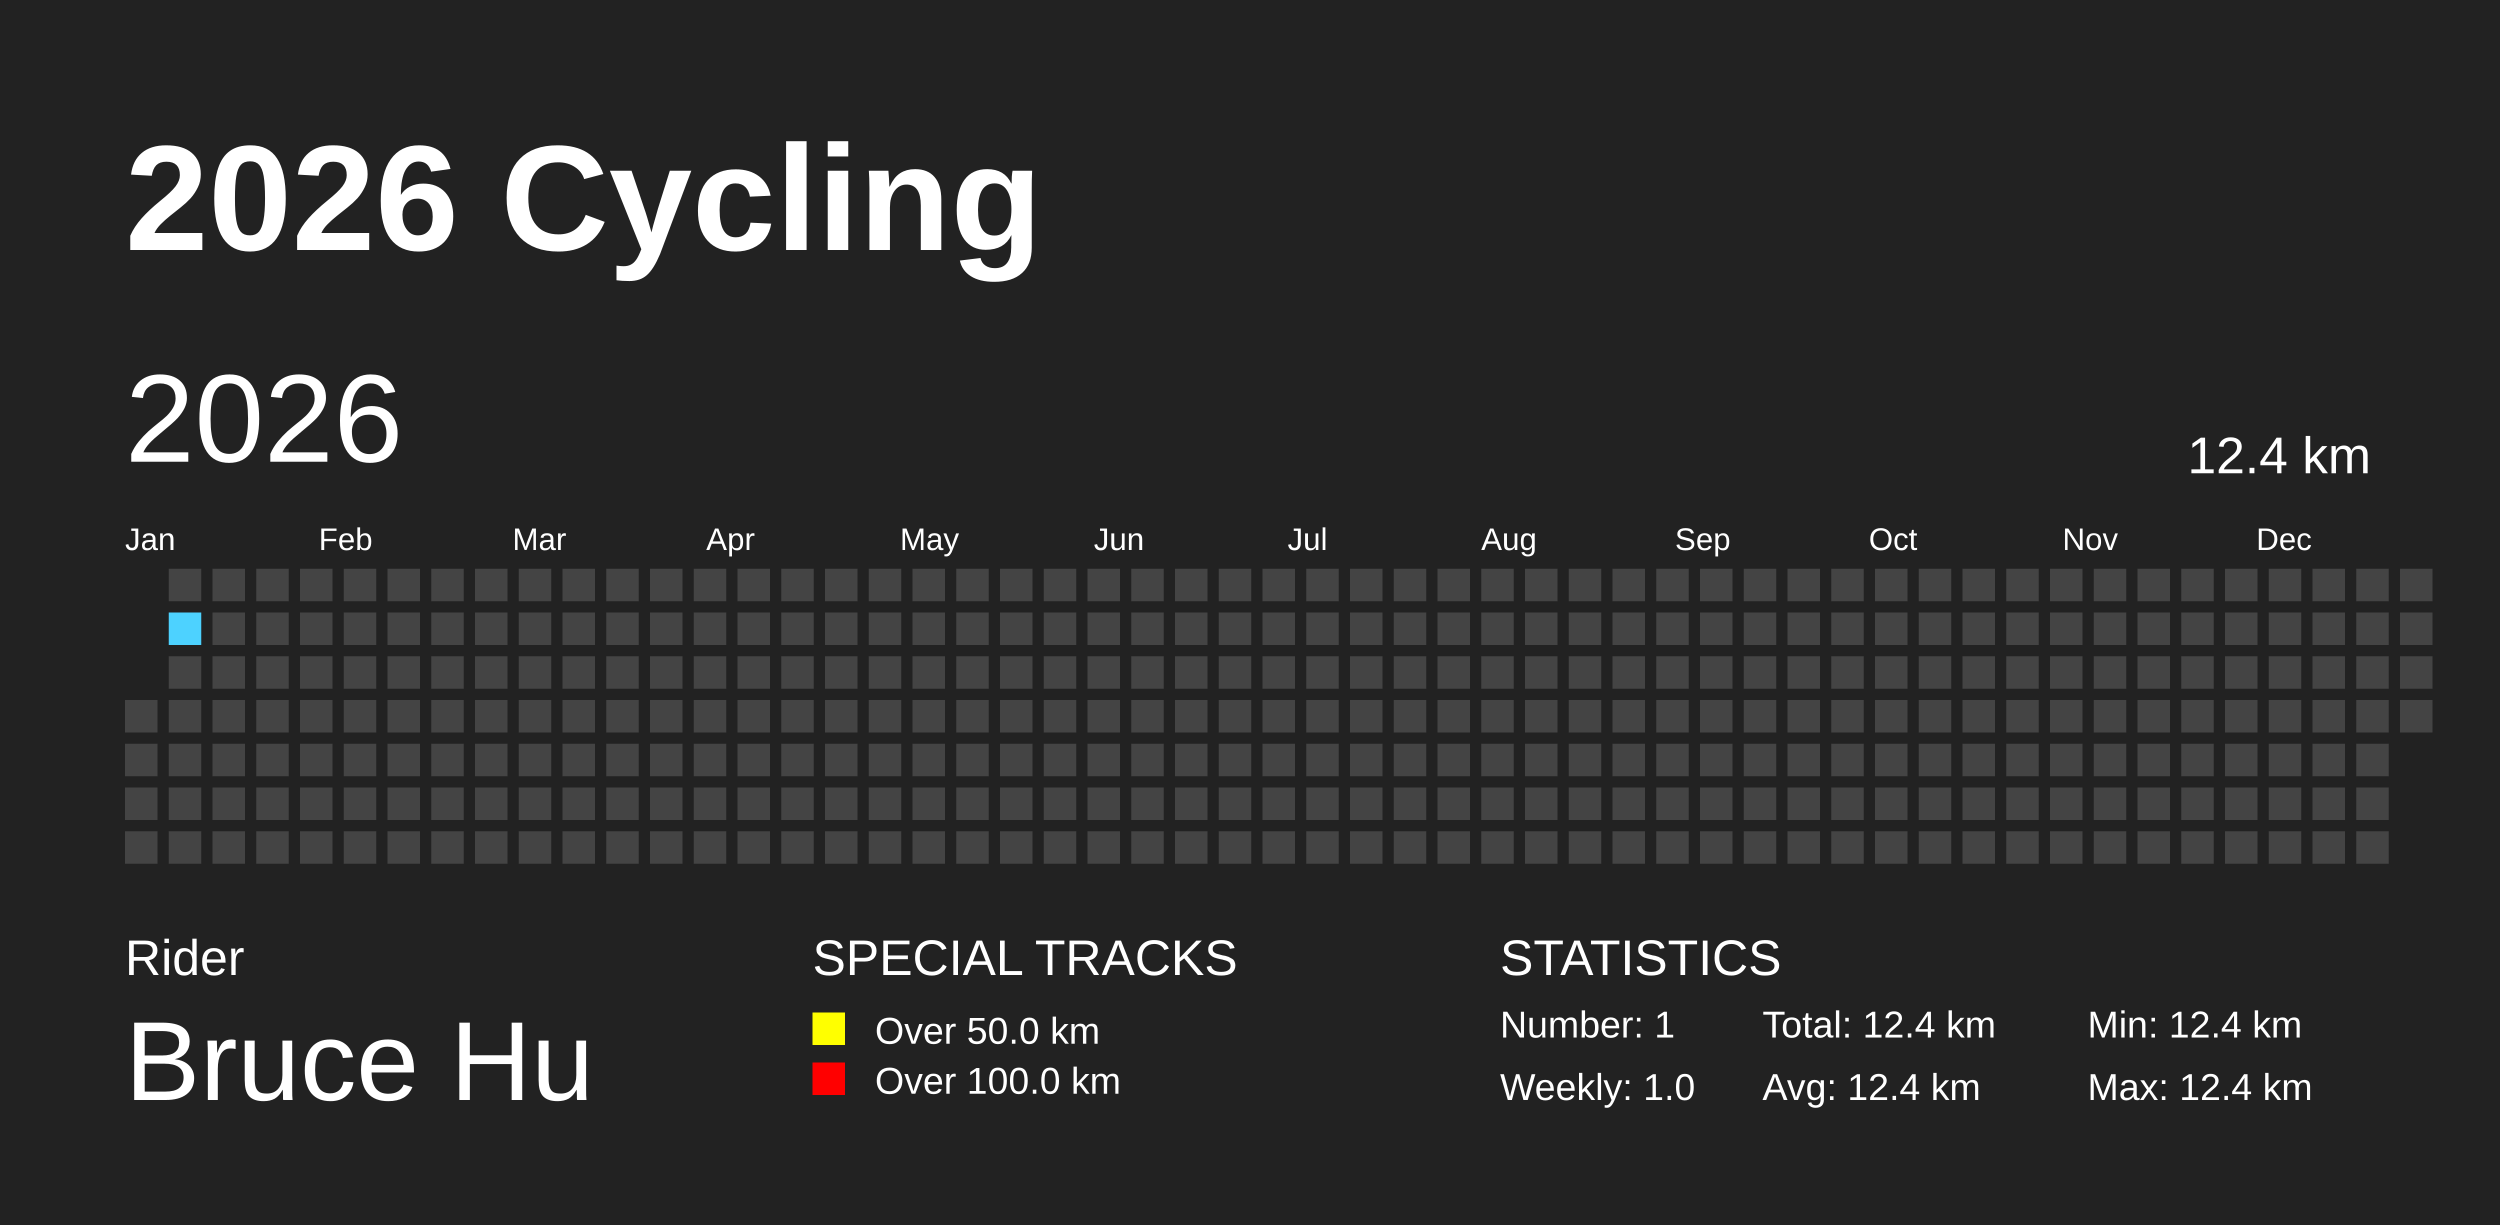
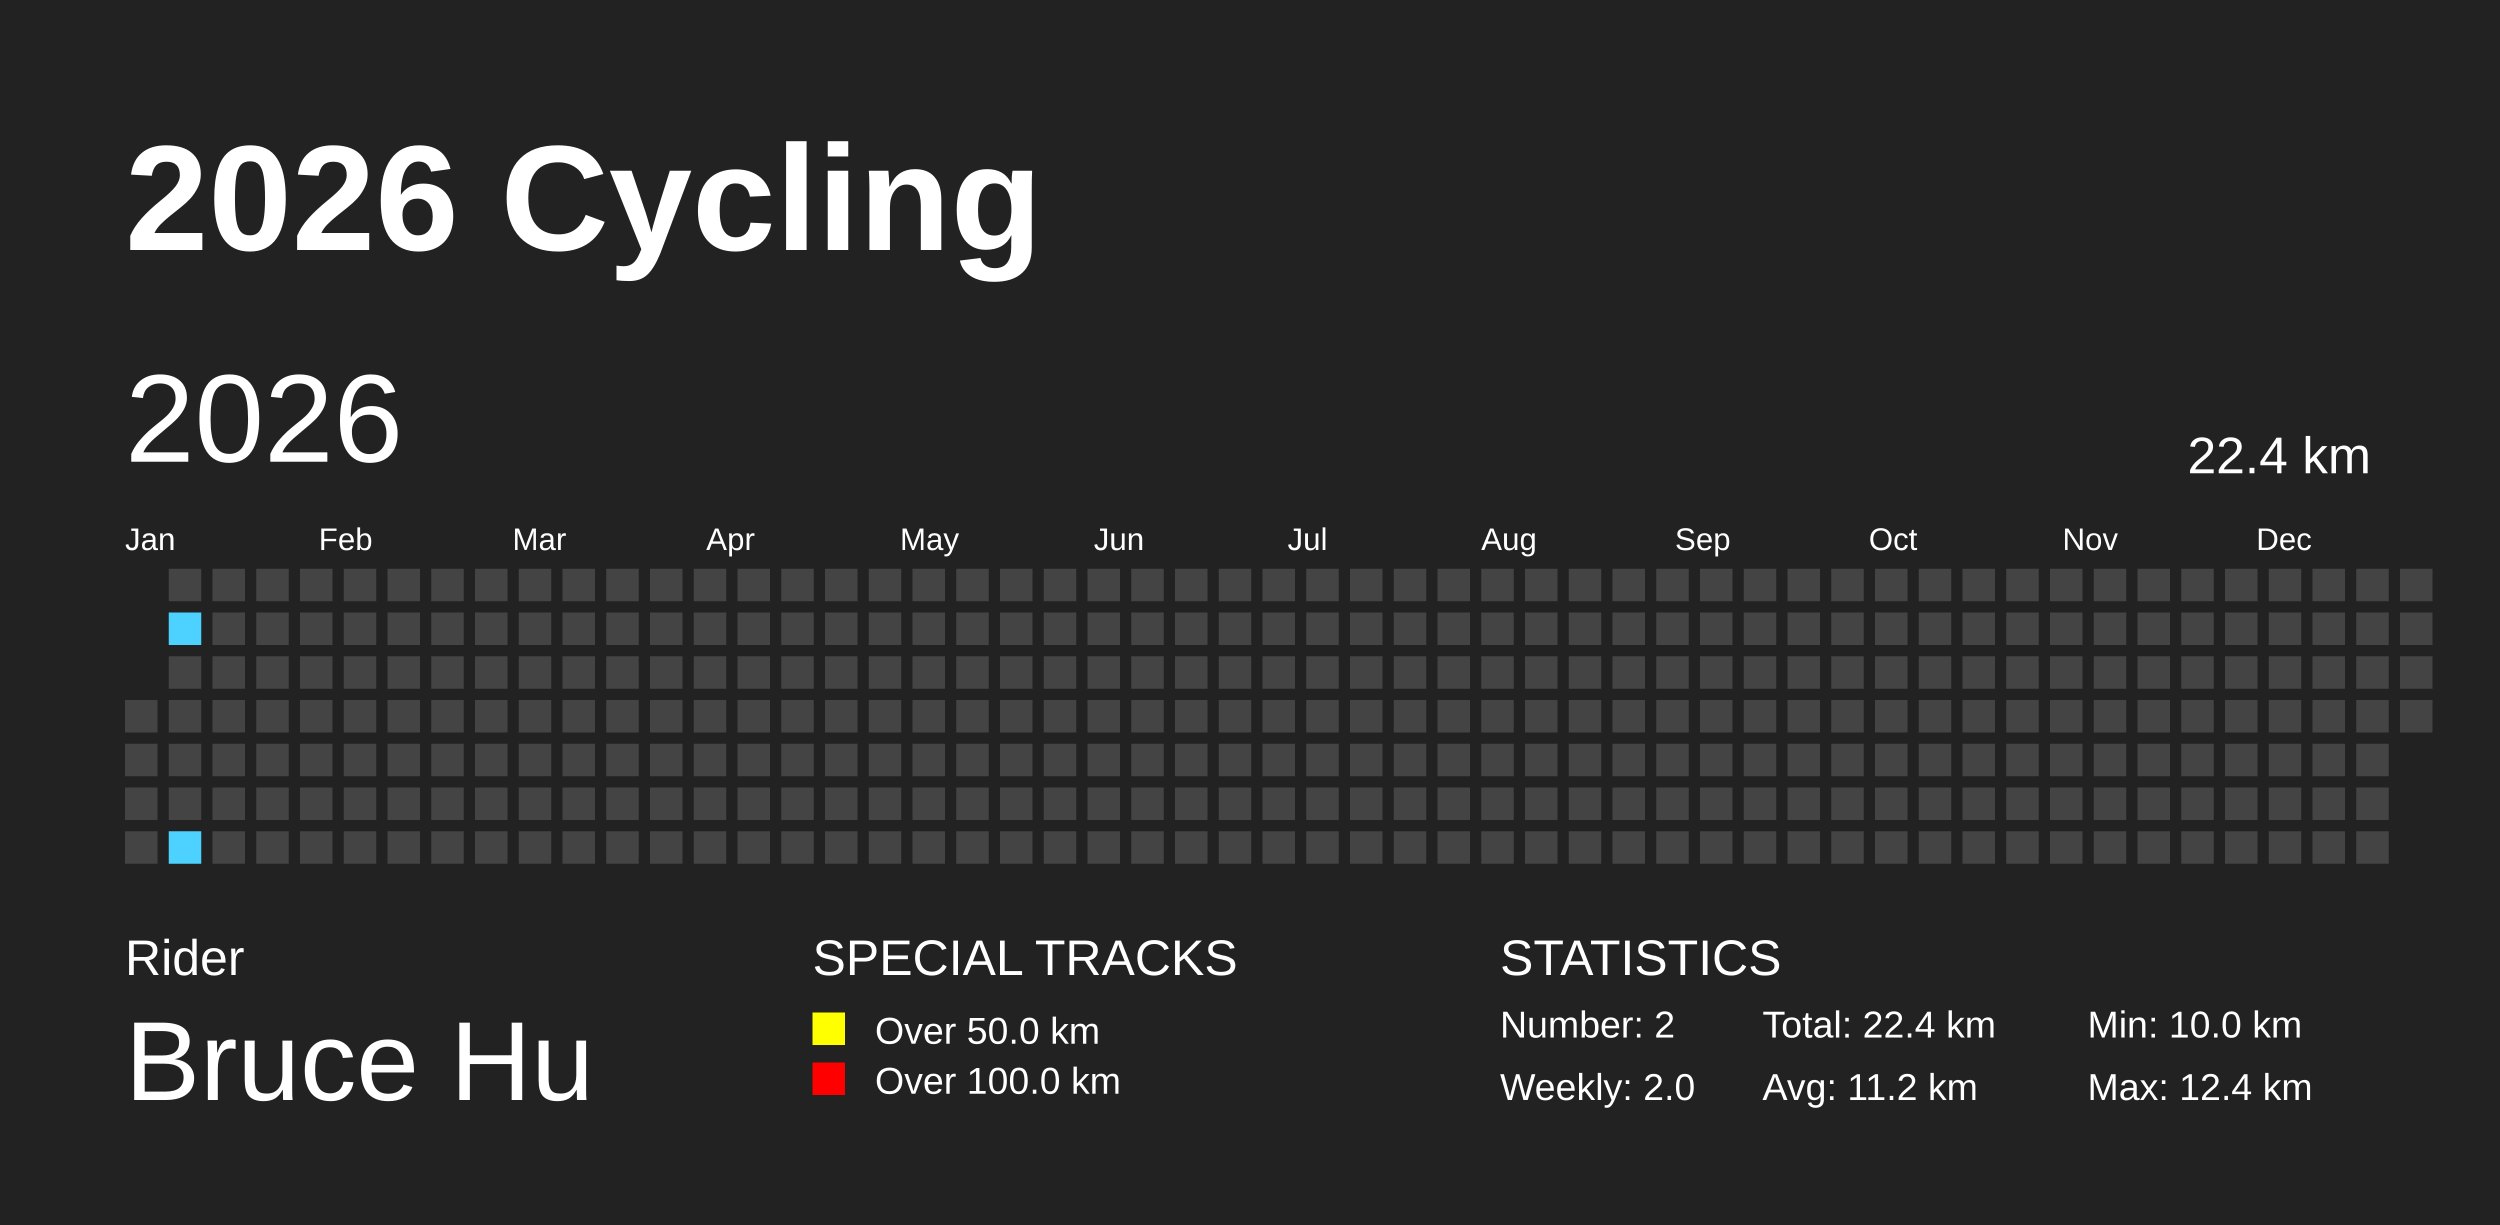
<svg xmlns="http://www.w3.org/2000/svg" baseProfile="full" height="98mm" version="1.1" viewBox="0,0,200,98" width="200mm">
  <defs />
  <rect fill="#222222" height="98" width="200" x="0" y="0" />
  <text fill="#FFFFFF" style="font-size:12px; font-family:Arial; font-weight:bold;" x="10" y="20">2026 Cycling</text>
  <text fill="#FFFFFF" style="font-size:4px; font-family:Arial" x="10" y="78">Rider</text>
  <text fill="#FFFFFF" style="font-size:9px; font-family:Arial" x="10" y="88">Bruce Hu</text>
  <text fill="#FFFFFF" style="font-size:4px; font-family:Arial" x="65" y="78">SPECIAL TRACKS</text>
  <rect fill="yellow" height="2.6" width="2.6" x="65" y="81" />
  <text fill="#FFFFFF" style="font-size:3px; font-family:Arial" x="70" y="83.5">Over 50.0 km</text>
  <rect fill="red" height="2.6" width="2.6" x="65" y="85" />
  <text fill="#FFFFFF" style="font-size:3px; font-family:Arial" x="70" y="87.5">Over 100.0 km</text>
  <text fill="#FFFFFF" style="font-size:4px; font-family:Arial" x="120" y="78">STATISTICS</text>
-   <text fill="#FFFFFF" style="font-size:3px; font-family:Arial" x="120" y="83">Number: 1</text>
-   <text fill="#FFFFFF" style="font-size:3px; font-family:Arial" x="120" y="88">Weekly: 1.0</text>
-   <text fill="#FFFFFF" style="font-size:3px; font-family:Arial" x="141" y="83">Total: 12.4 km</text>
-   <text fill="#FFFFFF" style="font-size:3px; font-family:Arial" x="141" y="88">Avg: 12.4 km</text>
-   <text fill="#FFFFFF" style="font-size:3px; font-family:Arial" x="167" y="83">Min: 12.4 km</text>
+   <text fill="#FFFFFF" style="font-size:3px; font-family:Arial" x="120" y="83">Number: 2</text>
+   <text fill="#FFFFFF" style="font-size:3px; font-family:Arial" x="120" y="88">Weekly: 2.0</text>
+   <text fill="#FFFFFF" style="font-size:3px; font-family:Arial" x="141" y="83">Total: 22.4 km</text>
+   <text fill="#FFFFFF" style="font-size:3px; font-family:Arial" x="141" y="88">Avg: 11.2 km</text>
+   <text fill="#FFFFFF" style="font-size:3px; font-family:Arial" x="167" y="83">Min: 10.0 km</text>
  <text fill="#FFFFFF" style="font-size:3px; font-family:Arial" x="167" y="88">Max: 12.4 km</text>
  <text dominant-baseline="hanging" fill="#FFFFFF" style="font-size:10.0px; font-family:Arial;" x="10" y="30">2026</text>
-   <text dominant-baseline="hanging" fill="#FFFFFF" style="font-size:4.125px; font-family:Arial;" x="175" y="35">12.4 km</text>
+   <text dominant-baseline="hanging" fill="#FFFFFF" style="font-size:4.125px; font-family:Arial;" x="175" y="35">22.4 km</text>
  <text fill="#FFFFFF" style="font-size:2.5px; font-family:Arial" x="10.0" y="44">Jan</text>
  <text fill="#FFFFFF" style="font-size:2.5px; font-family:Arial" x="25.5" y="44">Feb</text>
  <text fill="#FFFFFF" style="font-size:2.5px; font-family:Arial" x="41.0" y="44">Mar</text>
  <text fill="#FFFFFF" style="font-size:2.5px; font-family:Arial" x="56.5" y="44">Apr</text>
  <text fill="#FFFFFF" style="font-size:2.5px; font-family:Arial" x="72.0" y="44">May</text>
  <text fill="#FFFFFF" style="font-size:2.5px; font-family:Arial" x="87.5" y="44">Jun</text>
  <text fill="#FFFFFF" style="font-size:2.5px; font-family:Arial" x="103.0" y="44">Jul</text>
  <text fill="#FFFFFF" style="font-size:2.5px; font-family:Arial" x="118.5" y="44">Aug</text>
  <text fill="#FFFFFF" style="font-size:2.5px; font-family:Arial" x="134.0" y="44">Sep</text>
  <text fill="#FFFFFF" style="font-size:2.5px; font-family:Arial" x="149.5" y="44">Oct</text>
  <text fill="#FFFFFF" style="font-size:2.5px; font-family:Arial" x="165.0" y="44">Nov</text>
  <text fill="#FFFFFF" style="font-size:2.5px; font-family:Arial" x="180.5" y="44">Dec</text>
  <rect fill="#444444" height="2.6" width="2.6" x="10.0" y="56.0" />
  <rect fill="#444444" height="2.6" width="2.6" x="10.0" y="59.5" />
  <rect fill="#444444" height="2.6" width="2.6" x="10.0" y="63.0" />
  <rect fill="#444444" height="2.6" width="2.6" x="10.0" y="66.5" />
  <rect fill="#444444" height="2.6" width="2.6" x="13.5" y="45.5" />
  <rect fill="#4DD2FF" height="2.6" width="2.6" x="13.5" y="49.0" />
  <rect fill="#444444" height="2.6" width="2.6" x="13.5" y="52.5" />
  <rect fill="#444444" height="2.6" width="2.6" x="13.5" y="56.0" />
  <rect fill="#444444" height="2.6" width="2.6" x="13.5" y="59.5" />
  <rect fill="#444444" height="2.6" width="2.6" x="13.5" y="63.0" />
-   <rect fill="#444444" height="2.6" width="2.6" x="13.5" y="66.5" />
+   <rect fill="#4DD2FF" height="2.6" width="2.6" x="13.5" y="66.5" />
  <rect fill="#444444" height="2.6" width="2.6" x="17.0" y="45.5" />
  <rect fill="#444444" height="2.6" width="2.6" x="17.0" y="49.0" />
  <rect fill="#444444" height="2.6" width="2.6" x="17.0" y="52.5" />
  <rect fill="#444444" height="2.6" width="2.6" x="17.0" y="56.0" />
  <rect fill="#444444" height="2.6" width="2.6" x="17.0" y="59.5" />
  <rect fill="#444444" height="2.6" width="2.6" x="17.0" y="63.0" />
  <rect fill="#444444" height="2.6" width="2.6" x="17.0" y="66.5" />
  <rect fill="#444444" height="2.6" width="2.6" x="20.5" y="45.5" />
  <rect fill="#444444" height="2.6" width="2.6" x="20.5" y="49.0" />
  <rect fill="#444444" height="2.6" width="2.6" x="20.5" y="52.5" />
  <rect fill="#444444" height="2.6" width="2.6" x="20.5" y="56.0" />
  <rect fill="#444444" height="2.6" width="2.6" x="20.5" y="59.5" />
  <rect fill="#444444" height="2.6" width="2.6" x="20.5" y="63.0" />
  <rect fill="#444444" height="2.6" width="2.6" x="20.5" y="66.5" />
  <rect fill="#444444" height="2.6" width="2.6" x="24.0" y="45.5" />
  <rect fill="#444444" height="2.6" width="2.6" x="24.0" y="49.0" />
  <rect fill="#444444" height="2.6" width="2.6" x="24.0" y="52.5" />
  <rect fill="#444444" height="2.6" width="2.6" x="24.0" y="56.0" />
  <rect fill="#444444" height="2.6" width="2.6" x="24.0" y="59.5" />
  <rect fill="#444444" height="2.6" width="2.6" x="24.0" y="63.0" />
  <rect fill="#444444" height="2.6" width="2.6" x="24.0" y="66.5" />
  <rect fill="#444444" height="2.6" width="2.6" x="27.5" y="45.5" />
  <rect fill="#444444" height="2.6" width="2.6" x="27.5" y="49.0" />
  <rect fill="#444444" height="2.6" width="2.6" x="27.5" y="52.5" />
  <rect fill="#444444" height="2.6" width="2.6" x="27.5" y="56.0" />
  <rect fill="#444444" height="2.6" width="2.6" x="27.5" y="59.5" />
  <rect fill="#444444" height="2.6" width="2.6" x="27.5" y="63.0" />
  <rect fill="#444444" height="2.6" width="2.6" x="27.5" y="66.5" />
  <rect fill="#444444" height="2.6" width="2.6" x="31.0" y="45.5" />
  <rect fill="#444444" height="2.6" width="2.6" x="31.0" y="49.0" />
  <rect fill="#444444" height="2.6" width="2.6" x="31.0" y="52.5" />
  <rect fill="#444444" height="2.6" width="2.6" x="31.0" y="56.0" />
  <rect fill="#444444" height="2.6" width="2.6" x="31.0" y="59.5" />
  <rect fill="#444444" height="2.6" width="2.6" x="31.0" y="63.0" />
  <rect fill="#444444" height="2.6" width="2.6" x="31.0" y="66.5" />
  <rect fill="#444444" height="2.6" width="2.6" x="34.5" y="45.5" />
  <rect fill="#444444" height="2.6" width="2.6" x="34.5" y="49.0" />
  <rect fill="#444444" height="2.6" width="2.6" x="34.5" y="52.5" />
  <rect fill="#444444" height="2.6" width="2.6" x="34.5" y="56.0" />
  <rect fill="#444444" height="2.6" width="2.6" x="34.5" y="59.5" />
  <rect fill="#444444" height="2.6" width="2.6" x="34.5" y="63.0" />
  <rect fill="#444444" height="2.6" width="2.6" x="34.5" y="66.5" />
  <rect fill="#444444" height="2.6" width="2.6" x="38.0" y="45.5" />
  <rect fill="#444444" height="2.6" width="2.6" x="38.0" y="49.0" />
  <rect fill="#444444" height="2.6" width="2.6" x="38.0" y="52.5" />
  <rect fill="#444444" height="2.6" width="2.6" x="38.0" y="56.0" />
  <rect fill="#444444" height="2.6" width="2.6" x="38.0" y="59.5" />
  <rect fill="#444444" height="2.6" width="2.6" x="38.0" y="63.0" />
  <rect fill="#444444" height="2.6" width="2.6" x="38.0" y="66.5" />
  <rect fill="#444444" height="2.6" width="2.6" x="41.5" y="45.5" />
  <rect fill="#444444" height="2.6" width="2.6" x="41.5" y="49.0" />
  <rect fill="#444444" height="2.6" width="2.6" x="41.5" y="52.5" />
  <rect fill="#444444" height="2.6" width="2.6" x="41.5" y="56.0" />
  <rect fill="#444444" height="2.6" width="2.6" x="41.5" y="59.5" />
  <rect fill="#444444" height="2.6" width="2.6" x="41.5" y="63.0" />
  <rect fill="#444444" height="2.6" width="2.6" x="41.5" y="66.5" />
  <rect fill="#444444" height="2.6" width="2.6" x="45.0" y="45.5" />
  <rect fill="#444444" height="2.6" width="2.6" x="45.0" y="49.0" />
  <rect fill="#444444" height="2.6" width="2.6" x="45.0" y="52.5" />
  <rect fill="#444444" height="2.6" width="2.6" x="45.0" y="56.0" />
  <rect fill="#444444" height="2.6" width="2.6" x="45.0" y="59.5" />
  <rect fill="#444444" height="2.6" width="2.6" x="45.0" y="63.0" />
  <rect fill="#444444" height="2.6" width="2.6" x="45.0" y="66.5" />
  <rect fill="#444444" height="2.6" width="2.6" x="48.5" y="45.5" />
  <rect fill="#444444" height="2.6" width="2.6" x="48.5" y="49.0" />
  <rect fill="#444444" height="2.6" width="2.6" x="48.5" y="52.5" />
  <rect fill="#444444" height="2.6" width="2.6" x="48.5" y="56.0" />
  <rect fill="#444444" height="2.6" width="2.6" x="48.5" y="59.5" />
  <rect fill="#444444" height="2.6" width="2.6" x="48.5" y="63.0" />
  <rect fill="#444444" height="2.6" width="2.6" x="48.5" y="66.5" />
  <rect fill="#444444" height="2.6" width="2.6" x="52.0" y="45.5" />
  <rect fill="#444444" height="2.6" width="2.6" x="52.0" y="49.0" />
  <rect fill="#444444" height="2.6" width="2.6" x="52.0" y="52.5" />
  <rect fill="#444444" height="2.6" width="2.6" x="52.0" y="56.0" />
  <rect fill="#444444" height="2.6" width="2.6" x="52.0" y="59.5" />
  <rect fill="#444444" height="2.6" width="2.6" x="52.0" y="63.0" />
  <rect fill="#444444" height="2.6" width="2.6" x="52.0" y="66.5" />
  <rect fill="#444444" height="2.6" width="2.6" x="55.5" y="45.5" />
  <rect fill="#444444" height="2.6" width="2.6" x="55.5" y="49.0" />
  <rect fill="#444444" height="2.6" width="2.6" x="55.5" y="52.5" />
  <rect fill="#444444" height="2.6" width="2.6" x="55.5" y="56.0" />
  <rect fill="#444444" height="2.6" width="2.6" x="55.5" y="59.5" />
  <rect fill="#444444" height="2.6" width="2.6" x="55.5" y="63.0" />
  <rect fill="#444444" height="2.6" width="2.6" x="55.5" y="66.5" />
  <rect fill="#444444" height="2.6" width="2.6" x="59.0" y="45.5" />
  <rect fill="#444444" height="2.6" width="2.6" x="59.0" y="49.0" />
  <rect fill="#444444" height="2.6" width="2.6" x="59.0" y="52.5" />
  <rect fill="#444444" height="2.6" width="2.6" x="59.0" y="56.0" />
  <rect fill="#444444" height="2.6" width="2.6" x="59.0" y="59.5" />
  <rect fill="#444444" height="2.6" width="2.6" x="59.0" y="63.0" />
  <rect fill="#444444" height="2.6" width="2.6" x="59.0" y="66.5" />
  <rect fill="#444444" height="2.6" width="2.6" x="62.5" y="45.5" />
  <rect fill="#444444" height="2.6" width="2.6" x="62.5" y="49.0" />
  <rect fill="#444444" height="2.6" width="2.6" x="62.5" y="52.5" />
  <rect fill="#444444" height="2.6" width="2.6" x="62.5" y="56.0" />
  <rect fill="#444444" height="2.6" width="2.6" x="62.5" y="59.5" />
  <rect fill="#444444" height="2.6" width="2.6" x="62.5" y="63.0" />
  <rect fill="#444444" height="2.6" width="2.6" x="62.5" y="66.5" />
  <rect fill="#444444" height="2.6" width="2.6" x="66.0" y="45.5" />
  <rect fill="#444444" height="2.6" width="2.6" x="66.0" y="49.0" />
  <rect fill="#444444" height="2.6" width="2.6" x="66.0" y="52.5" />
  <rect fill="#444444" height="2.6" width="2.6" x="66.0" y="56.0" />
  <rect fill="#444444" height="2.6" width="2.6" x="66.0" y="59.5" />
  <rect fill="#444444" height="2.6" width="2.6" x="66.0" y="63.0" />
  <rect fill="#444444" height="2.6" width="2.6" x="66.0" y="66.5" />
  <rect fill="#444444" height="2.6" width="2.6" x="69.5" y="45.5" />
  <rect fill="#444444" height="2.6" width="2.6" x="69.5" y="49.0" />
  <rect fill="#444444" height="2.6" width="2.6" x="69.5" y="52.5" />
  <rect fill="#444444" height="2.6" width="2.6" x="69.5" y="56.0" />
  <rect fill="#444444" height="2.6" width="2.6" x="69.5" y="59.5" />
  <rect fill="#444444" height="2.6" width="2.6" x="69.5" y="63.0" />
  <rect fill="#444444" height="2.6" width="2.6" x="69.5" y="66.5" />
  <rect fill="#444444" height="2.6" width="2.6" x="73.0" y="45.5" />
  <rect fill="#444444" height="2.6" width="2.6" x="73.0" y="49.0" />
  <rect fill="#444444" height="2.6" width="2.6" x="73.0" y="52.5" />
  <rect fill="#444444" height="2.6" width="2.6" x="73.0" y="56.0" />
  <rect fill="#444444" height="2.6" width="2.6" x="73.0" y="59.5" />
  <rect fill="#444444" height="2.6" width="2.6" x="73.0" y="63.0" />
  <rect fill="#444444" height="2.6" width="2.6" x="73.0" y="66.5" />
  <rect fill="#444444" height="2.6" width="2.6" x="76.5" y="45.5" />
  <rect fill="#444444" height="2.6" width="2.6" x="76.5" y="49.0" />
  <rect fill="#444444" height="2.6" width="2.6" x="76.5" y="52.5" />
  <rect fill="#444444" height="2.6" width="2.6" x="76.5" y="56.0" />
  <rect fill="#444444" height="2.6" width="2.6" x="76.5" y="59.5" />
  <rect fill="#444444" height="2.6" width="2.6" x="76.5" y="63.0" />
  <rect fill="#444444" height="2.6" width="2.6" x="76.5" y="66.5" />
  <rect fill="#444444" height="2.6" width="2.6" x="80.0" y="45.5" />
  <rect fill="#444444" height="2.6" width="2.6" x="80.0" y="49.0" />
  <rect fill="#444444" height="2.6" width="2.6" x="80.0" y="52.5" />
  <rect fill="#444444" height="2.6" width="2.6" x="80.0" y="56.0" />
  <rect fill="#444444" height="2.6" width="2.6" x="80.0" y="59.5" />
  <rect fill="#444444" height="2.6" width="2.6" x="80.0" y="63.0" />
  <rect fill="#444444" height="2.6" width="2.6" x="80.0" y="66.5" />
  <rect fill="#444444" height="2.6" width="2.6" x="83.5" y="45.5" />
  <rect fill="#444444" height="2.6" width="2.6" x="83.5" y="49.0" />
  <rect fill="#444444" height="2.6" width="2.6" x="83.5" y="52.5" />
  <rect fill="#444444" height="2.6" width="2.6" x="83.5" y="56.0" />
  <rect fill="#444444" height="2.6" width="2.6" x="83.5" y="59.5" />
  <rect fill="#444444" height="2.6" width="2.6" x="83.5" y="63.0" />
  <rect fill="#444444" height="2.6" width="2.6" x="83.5" y="66.5" />
  <rect fill="#444444" height="2.6" width="2.6" x="87.0" y="45.5" />
  <rect fill="#444444" height="2.6" width="2.6" x="87.0" y="49.0" />
  <rect fill="#444444" height="2.6" width="2.6" x="87.0" y="52.5" />
  <rect fill="#444444" height="2.6" width="2.6" x="87.0" y="56.0" />
  <rect fill="#444444" height="2.6" width="2.6" x="87.0" y="59.5" />
  <rect fill="#444444" height="2.6" width="2.6" x="87.0" y="63.0" />
  <rect fill="#444444" height="2.6" width="2.6" x="87.0" y="66.5" />
  <rect fill="#444444" height="2.6" width="2.6" x="90.5" y="45.5" />
  <rect fill="#444444" height="2.6" width="2.6" x="90.5" y="49.0" />
  <rect fill="#444444" height="2.6" width="2.6" x="90.5" y="52.5" />
  <rect fill="#444444" height="2.6" width="2.6" x="90.5" y="56.0" />
  <rect fill="#444444" height="2.6" width="2.6" x="90.5" y="59.5" />
  <rect fill="#444444" height="2.6" width="2.6" x="90.5" y="63.0" />
  <rect fill="#444444" height="2.6" width="2.6" x="90.5" y="66.5" />
  <rect fill="#444444" height="2.6" width="2.6" x="94.0" y="45.5" />
  <rect fill="#444444" height="2.6" width="2.6" x="94.0" y="49.0" />
  <rect fill="#444444" height="2.6" width="2.6" x="94.0" y="52.5" />
  <rect fill="#444444" height="2.6" width="2.6" x="94.0" y="56.0" />
  <rect fill="#444444" height="2.6" width="2.6" x="94.0" y="59.5" />
  <rect fill="#444444" height="2.6" width="2.6" x="94.0" y="63.0" />
  <rect fill="#444444" height="2.6" width="2.6" x="94.0" y="66.5" />
  <rect fill="#444444" height="2.6" width="2.6" x="97.5" y="45.5" />
  <rect fill="#444444" height="2.6" width="2.6" x="97.5" y="49.0" />
  <rect fill="#444444" height="2.6" width="2.6" x="97.5" y="52.5" />
  <rect fill="#444444" height="2.6" width="2.6" x="97.5" y="56.0" />
  <rect fill="#444444" height="2.6" width="2.6" x="97.5" y="59.5" />
  <rect fill="#444444" height="2.6" width="2.6" x="97.5" y="63.0" />
  <rect fill="#444444" height="2.6" width="2.6" x="97.5" y="66.5" />
  <rect fill="#444444" height="2.6" width="2.6" x="101.0" y="45.5" />
  <rect fill="#444444" height="2.6" width="2.6" x="101.0" y="49.0" />
  <rect fill="#444444" height="2.6" width="2.6" x="101.0" y="52.5" />
  <rect fill="#444444" height="2.6" width="2.6" x="101.0" y="56.0" />
  <rect fill="#444444" height="2.6" width="2.6" x="101.0" y="59.5" />
  <rect fill="#444444" height="2.6" width="2.6" x="101.0" y="63.0" />
  <rect fill="#444444" height="2.6" width="2.6" x="101.0" y="66.5" />
  <rect fill="#444444" height="2.6" width="2.6" x="104.5" y="45.5" />
  <rect fill="#444444" height="2.6" width="2.6" x="104.5" y="49.0" />
  <rect fill="#444444" height="2.6" width="2.6" x="104.5" y="52.5" />
  <rect fill="#444444" height="2.6" width="2.6" x="104.5" y="56.0" />
  <rect fill="#444444" height="2.6" width="2.6" x="104.5" y="59.5" />
  <rect fill="#444444" height="2.6" width="2.6" x="104.5" y="63.0" />
  <rect fill="#444444" height="2.6" width="2.6" x="104.5" y="66.5" />
  <rect fill="#444444" height="2.6" width="2.6" x="108.0" y="45.5" />
  <rect fill="#444444" height="2.6" width="2.6" x="108.0" y="49.0" />
  <rect fill="#444444" height="2.6" width="2.6" x="108.0" y="52.5" />
  <rect fill="#444444" height="2.6" width="2.6" x="108.0" y="56.0" />
  <rect fill="#444444" height="2.6" width="2.6" x="108.0" y="59.5" />
  <rect fill="#444444" height="2.6" width="2.6" x="108.0" y="63.0" />
  <rect fill="#444444" height="2.6" width="2.6" x="108.0" y="66.5" />
  <rect fill="#444444" height="2.6" width="2.6" x="111.5" y="45.5" />
  <rect fill="#444444" height="2.6" width="2.6" x="111.5" y="49.0" />
  <rect fill="#444444" height="2.6" width="2.6" x="111.5" y="52.5" />
  <rect fill="#444444" height="2.6" width="2.6" x="111.5" y="56.0" />
  <rect fill="#444444" height="2.6" width="2.6" x="111.5" y="59.5" />
  <rect fill="#444444" height="2.6" width="2.6" x="111.5" y="63.0" />
  <rect fill="#444444" height="2.6" width="2.6" x="111.5" y="66.5" />
  <rect fill="#444444" height="2.6" width="2.6" x="115.0" y="45.5" />
  <rect fill="#444444" height="2.6" width="2.6" x="115.0" y="49.0" />
  <rect fill="#444444" height="2.6" width="2.6" x="115.0" y="52.5" />
  <rect fill="#444444" height="2.6" width="2.6" x="115.0" y="56.0" />
  <rect fill="#444444" height="2.6" width="2.6" x="115.0" y="59.5" />
  <rect fill="#444444" height="2.6" width="2.6" x="115.0" y="63.0" />
  <rect fill="#444444" height="2.6" width="2.6" x="115.0" y="66.5" />
  <rect fill="#444444" height="2.6" width="2.6" x="118.5" y="45.5" />
  <rect fill="#444444" height="2.6" width="2.6" x="118.5" y="49.0" />
  <rect fill="#444444" height="2.6" width="2.6" x="118.5" y="52.5" />
  <rect fill="#444444" height="2.6" width="2.6" x="118.5" y="56.0" />
  <rect fill="#444444" height="2.6" width="2.6" x="118.5" y="59.5" />
  <rect fill="#444444" height="2.6" width="2.6" x="118.5" y="63.0" />
  <rect fill="#444444" height="2.6" width="2.6" x="118.5" y="66.5" />
  <rect fill="#444444" height="2.6" width="2.6" x="122.0" y="45.5" />
  <rect fill="#444444" height="2.6" width="2.6" x="122.0" y="49.0" />
  <rect fill="#444444" height="2.6" width="2.6" x="122.0" y="52.5" />
  <rect fill="#444444" height="2.6" width="2.6" x="122.0" y="56.0" />
  <rect fill="#444444" height="2.6" width="2.6" x="122.0" y="59.5" />
  <rect fill="#444444" height="2.6" width="2.6" x="122.0" y="63.0" />
  <rect fill="#444444" height="2.6" width="2.6" x="122.0" y="66.5" />
  <rect fill="#444444" height="2.6" width="2.6" x="125.5" y="45.5" />
  <rect fill="#444444" height="2.6" width="2.6" x="125.5" y="49.0" />
  <rect fill="#444444" height="2.6" width="2.6" x="125.5" y="52.5" />
  <rect fill="#444444" height="2.6" width="2.6" x="125.5" y="56.0" />
  <rect fill="#444444" height="2.6" width="2.6" x="125.5" y="59.5" />
  <rect fill="#444444" height="2.6" width="2.6" x="125.5" y="63.0" />
  <rect fill="#444444" height="2.6" width="2.6" x="125.5" y="66.5" />
  <rect fill="#444444" height="2.6" width="2.6" x="129.0" y="45.5" />
  <rect fill="#444444" height="2.6" width="2.6" x="129.0" y="49.0" />
  <rect fill="#444444" height="2.6" width="2.6" x="129.0" y="52.5" />
  <rect fill="#444444" height="2.6" width="2.6" x="129.0" y="56.0" />
  <rect fill="#444444" height="2.6" width="2.6" x="129.0" y="59.5" />
  <rect fill="#444444" height="2.6" width="2.6" x="129.0" y="63.0" />
  <rect fill="#444444" height="2.6" width="2.6" x="129.0" y="66.5" />
  <rect fill="#444444" height="2.6" width="2.6" x="132.5" y="45.5" />
  <rect fill="#444444" height="2.6" width="2.6" x="132.5" y="49.0" />
  <rect fill="#444444" height="2.6" width="2.6" x="132.5" y="52.5" />
  <rect fill="#444444" height="2.6" width="2.6" x="132.5" y="56.0" />
  <rect fill="#444444" height="2.6" width="2.6" x="132.5" y="59.5" />
  <rect fill="#444444" height="2.6" width="2.6" x="132.5" y="63.0" />
  <rect fill="#444444" height="2.6" width="2.6" x="132.5" y="66.5" />
  <rect fill="#444444" height="2.6" width="2.6" x="136.0" y="45.5" />
  <rect fill="#444444" height="2.6" width="2.6" x="136.0" y="49.0" />
  <rect fill="#444444" height="2.6" width="2.6" x="136.0" y="52.5" />
  <rect fill="#444444" height="2.6" width="2.6" x="136.0" y="56.0" />
  <rect fill="#444444" height="2.6" width="2.6" x="136.0" y="59.5" />
  <rect fill="#444444" height="2.6" width="2.6" x="136.0" y="63.0" />
  <rect fill="#444444" height="2.6" width="2.6" x="136.0" y="66.5" />
  <rect fill="#444444" height="2.6" width="2.6" x="139.5" y="45.5" />
  <rect fill="#444444" height="2.6" width="2.6" x="139.5" y="49.0" />
  <rect fill="#444444" height="2.6" width="2.6" x="139.5" y="52.5" />
  <rect fill="#444444" height="2.6" width="2.6" x="139.5" y="56.0" />
  <rect fill="#444444" height="2.6" width="2.6" x="139.5" y="59.5" />
  <rect fill="#444444" height="2.6" width="2.6" x="139.5" y="63.0" />
  <rect fill="#444444" height="2.6" width="2.6" x="139.5" y="66.5" />
  <rect fill="#444444" height="2.6" width="2.6" x="143.0" y="45.5" />
  <rect fill="#444444" height="2.6" width="2.6" x="143.0" y="49.0" />
  <rect fill="#444444" height="2.6" width="2.6" x="143.0" y="52.5" />
  <rect fill="#444444" height="2.6" width="2.6" x="143.0" y="56.0" />
  <rect fill="#444444" height="2.6" width="2.6" x="143.0" y="59.5" />
  <rect fill="#444444" height="2.6" width="2.6" x="143.0" y="63.0" />
  <rect fill="#444444" height="2.6" width="2.6" x="143.0" y="66.5" />
  <rect fill="#444444" height="2.6" width="2.6" x="146.5" y="45.5" />
  <rect fill="#444444" height="2.6" width="2.6" x="146.5" y="49.0" />
  <rect fill="#444444" height="2.6" width="2.6" x="146.5" y="52.5" />
  <rect fill="#444444" height="2.6" width="2.6" x="146.5" y="56.0" />
  <rect fill="#444444" height="2.6" width="2.6" x="146.5" y="59.5" />
  <rect fill="#444444" height="2.6" width="2.6" x="146.5" y="63.0" />
  <rect fill="#444444" height="2.6" width="2.6" x="146.5" y="66.5" />
  <rect fill="#444444" height="2.6" width="2.6" x="150.0" y="45.5" />
  <rect fill="#444444" height="2.6" width="2.6" x="150.0" y="49.0" />
  <rect fill="#444444" height="2.6" width="2.6" x="150.0" y="52.5" />
  <rect fill="#444444" height="2.6" width="2.6" x="150.0" y="56.0" />
  <rect fill="#444444" height="2.6" width="2.6" x="150.0" y="59.5" />
  <rect fill="#444444" height="2.6" width="2.6" x="150.0" y="63.0" />
  <rect fill="#444444" height="2.6" width="2.6" x="150.0" y="66.5" />
  <rect fill="#444444" height="2.6" width="2.6" x="153.5" y="45.5" />
  <rect fill="#444444" height="2.6" width="2.6" x="153.5" y="49.0" />
  <rect fill="#444444" height="2.6" width="2.6" x="153.5" y="52.5" />
  <rect fill="#444444" height="2.6" width="2.6" x="153.5" y="56.0" />
  <rect fill="#444444" height="2.6" width="2.6" x="153.5" y="59.5" />
  <rect fill="#444444" height="2.6" width="2.6" x="153.5" y="63.0" />
  <rect fill="#444444" height="2.6" width="2.6" x="153.5" y="66.5" />
  <rect fill="#444444" height="2.6" width="2.6" x="157.0" y="45.5" />
  <rect fill="#444444" height="2.6" width="2.6" x="157.0" y="49.0" />
  <rect fill="#444444" height="2.6" width="2.6" x="157.0" y="52.5" />
  <rect fill="#444444" height="2.6" width="2.6" x="157.0" y="56.0" />
  <rect fill="#444444" height="2.6" width="2.6" x="157.0" y="59.5" />
  <rect fill="#444444" height="2.6" width="2.6" x="157.0" y="63.0" />
  <rect fill="#444444" height="2.6" width="2.6" x="157.0" y="66.5" />
  <rect fill="#444444" height="2.6" width="2.6" x="160.5" y="45.5" />
  <rect fill="#444444" height="2.6" width="2.6" x="160.5" y="49.0" />
  <rect fill="#444444" height="2.6" width="2.6" x="160.5" y="52.5" />
  <rect fill="#444444" height="2.6" width="2.6" x="160.5" y="56.0" />
  <rect fill="#444444" height="2.6" width="2.6" x="160.5" y="59.5" />
  <rect fill="#444444" height="2.6" width="2.6" x="160.5" y="63.0" />
  <rect fill="#444444" height="2.6" width="2.6" x="160.5" y="66.5" />
  <rect fill="#444444" height="2.6" width="2.6" x="164.0" y="45.5" />
  <rect fill="#444444" height="2.6" width="2.6" x="164.0" y="49.0" />
  <rect fill="#444444" height="2.6" width="2.6" x="164.0" y="52.5" />
  <rect fill="#444444" height="2.6" width="2.6" x="164.0" y="56.0" />
  <rect fill="#444444" height="2.6" width="2.6" x="164.0" y="59.5" />
  <rect fill="#444444" height="2.6" width="2.6" x="164.0" y="63.0" />
  <rect fill="#444444" height="2.6" width="2.6" x="164.0" y="66.5" />
  <rect fill="#444444" height="2.6" width="2.6" x="167.5" y="45.5" />
  <rect fill="#444444" height="2.6" width="2.6" x="167.5" y="49.0" />
  <rect fill="#444444" height="2.6" width="2.6" x="167.5" y="52.5" />
  <rect fill="#444444" height="2.6" width="2.6" x="167.5" y="56.0" />
  <rect fill="#444444" height="2.6" width="2.6" x="167.5" y="59.5" />
  <rect fill="#444444" height="2.6" width="2.6" x="167.5" y="63.0" />
  <rect fill="#444444" height="2.6" width="2.6" x="167.5" y="66.5" />
  <rect fill="#444444" height="2.6" width="2.6" x="171.0" y="45.5" />
  <rect fill="#444444" height="2.6" width="2.6" x="171.0" y="49.0" />
  <rect fill="#444444" height="2.6" width="2.6" x="171.0" y="52.5" />
  <rect fill="#444444" height="2.6" width="2.6" x="171.0" y="56.0" />
  <rect fill="#444444" height="2.6" width="2.6" x="171.0" y="59.5" />
  <rect fill="#444444" height="2.6" width="2.6" x="171.0" y="63.0" />
  <rect fill="#444444" height="2.6" width="2.6" x="171.0" y="66.5" />
  <rect fill="#444444" height="2.6" width="2.6" x="174.5" y="45.5" />
  <rect fill="#444444" height="2.6" width="2.6" x="174.5" y="49.0" />
  <rect fill="#444444" height="2.6" width="2.6" x="174.5" y="52.5" />
  <rect fill="#444444" height="2.6" width="2.6" x="174.5" y="56.0" />
  <rect fill="#444444" height="2.6" width="2.6" x="174.5" y="59.5" />
  <rect fill="#444444" height="2.6" width="2.6" x="174.5" y="63.0" />
  <rect fill="#444444" height="2.6" width="2.6" x="174.5" y="66.5" />
  <rect fill="#444444" height="2.6" width="2.6" x="178.0" y="45.5" />
  <rect fill="#444444" height="2.6" width="2.6" x="178.0" y="49.0" />
  <rect fill="#444444" height="2.6" width="2.6" x="178.0" y="52.5" />
  <rect fill="#444444" height="2.6" width="2.6" x="178.0" y="56.0" />
  <rect fill="#444444" height="2.6" width="2.6" x="178.0" y="59.5" />
  <rect fill="#444444" height="2.6" width="2.6" x="178.0" y="63.0" />
  <rect fill="#444444" height="2.6" width="2.6" x="178.0" y="66.5" />
  <rect fill="#444444" height="2.6" width="2.6" x="181.5" y="45.5" />
  <rect fill="#444444" height="2.6" width="2.6" x="181.5" y="49.0" />
  <rect fill="#444444" height="2.6" width="2.6" x="181.5" y="52.5" />
  <rect fill="#444444" height="2.6" width="2.6" x="181.5" y="56.0" />
  <rect fill="#444444" height="2.6" width="2.6" x="181.5" y="59.5" />
  <rect fill="#444444" height="2.6" width="2.6" x="181.5" y="63.0" />
  <rect fill="#444444" height="2.6" width="2.6" x="181.5" y="66.5" />
  <rect fill="#444444" height="2.6" width="2.6" x="185.0" y="45.5" />
  <rect fill="#444444" height="2.6" width="2.6" x="185.0" y="49.0" />
  <rect fill="#444444" height="2.6" width="2.6" x="185.0" y="52.5" />
  <rect fill="#444444" height="2.6" width="2.6" x="185.0" y="56.0" />
  <rect fill="#444444" height="2.6" width="2.6" x="185.0" y="59.5" />
  <rect fill="#444444" height="2.6" width="2.6" x="185.0" y="63.0" />
  <rect fill="#444444" height="2.6" width="2.6" x="185.0" y="66.5" />
  <rect fill="#444444" height="2.6" width="2.6" x="188.5" y="45.5" />
  <rect fill="#444444" height="2.6" width="2.6" x="188.5" y="49.0" />
  <rect fill="#444444" height="2.6" width="2.6" x="188.5" y="52.5" />
  <rect fill="#444444" height="2.6" width="2.6" x="188.5" y="56.0" />
  <rect fill="#444444" height="2.6" width="2.6" x="188.5" y="59.5" />
  <rect fill="#444444" height="2.6" width="2.6" x="188.5" y="63.0" />
  <rect fill="#444444" height="2.6" width="2.6" x="188.5" y="66.5" />
  <rect fill="#444444" height="2.6" width="2.6" x="192.0" y="45.5" />
  <rect fill="#444444" height="2.6" width="2.6" x="192.0" y="49.0" />
  <rect fill="#444444" height="2.6" width="2.6" x="192.0" y="52.5" />
  <rect fill="#444444" height="2.6" width="2.6" x="192.0" y="56.0" />
</svg>
